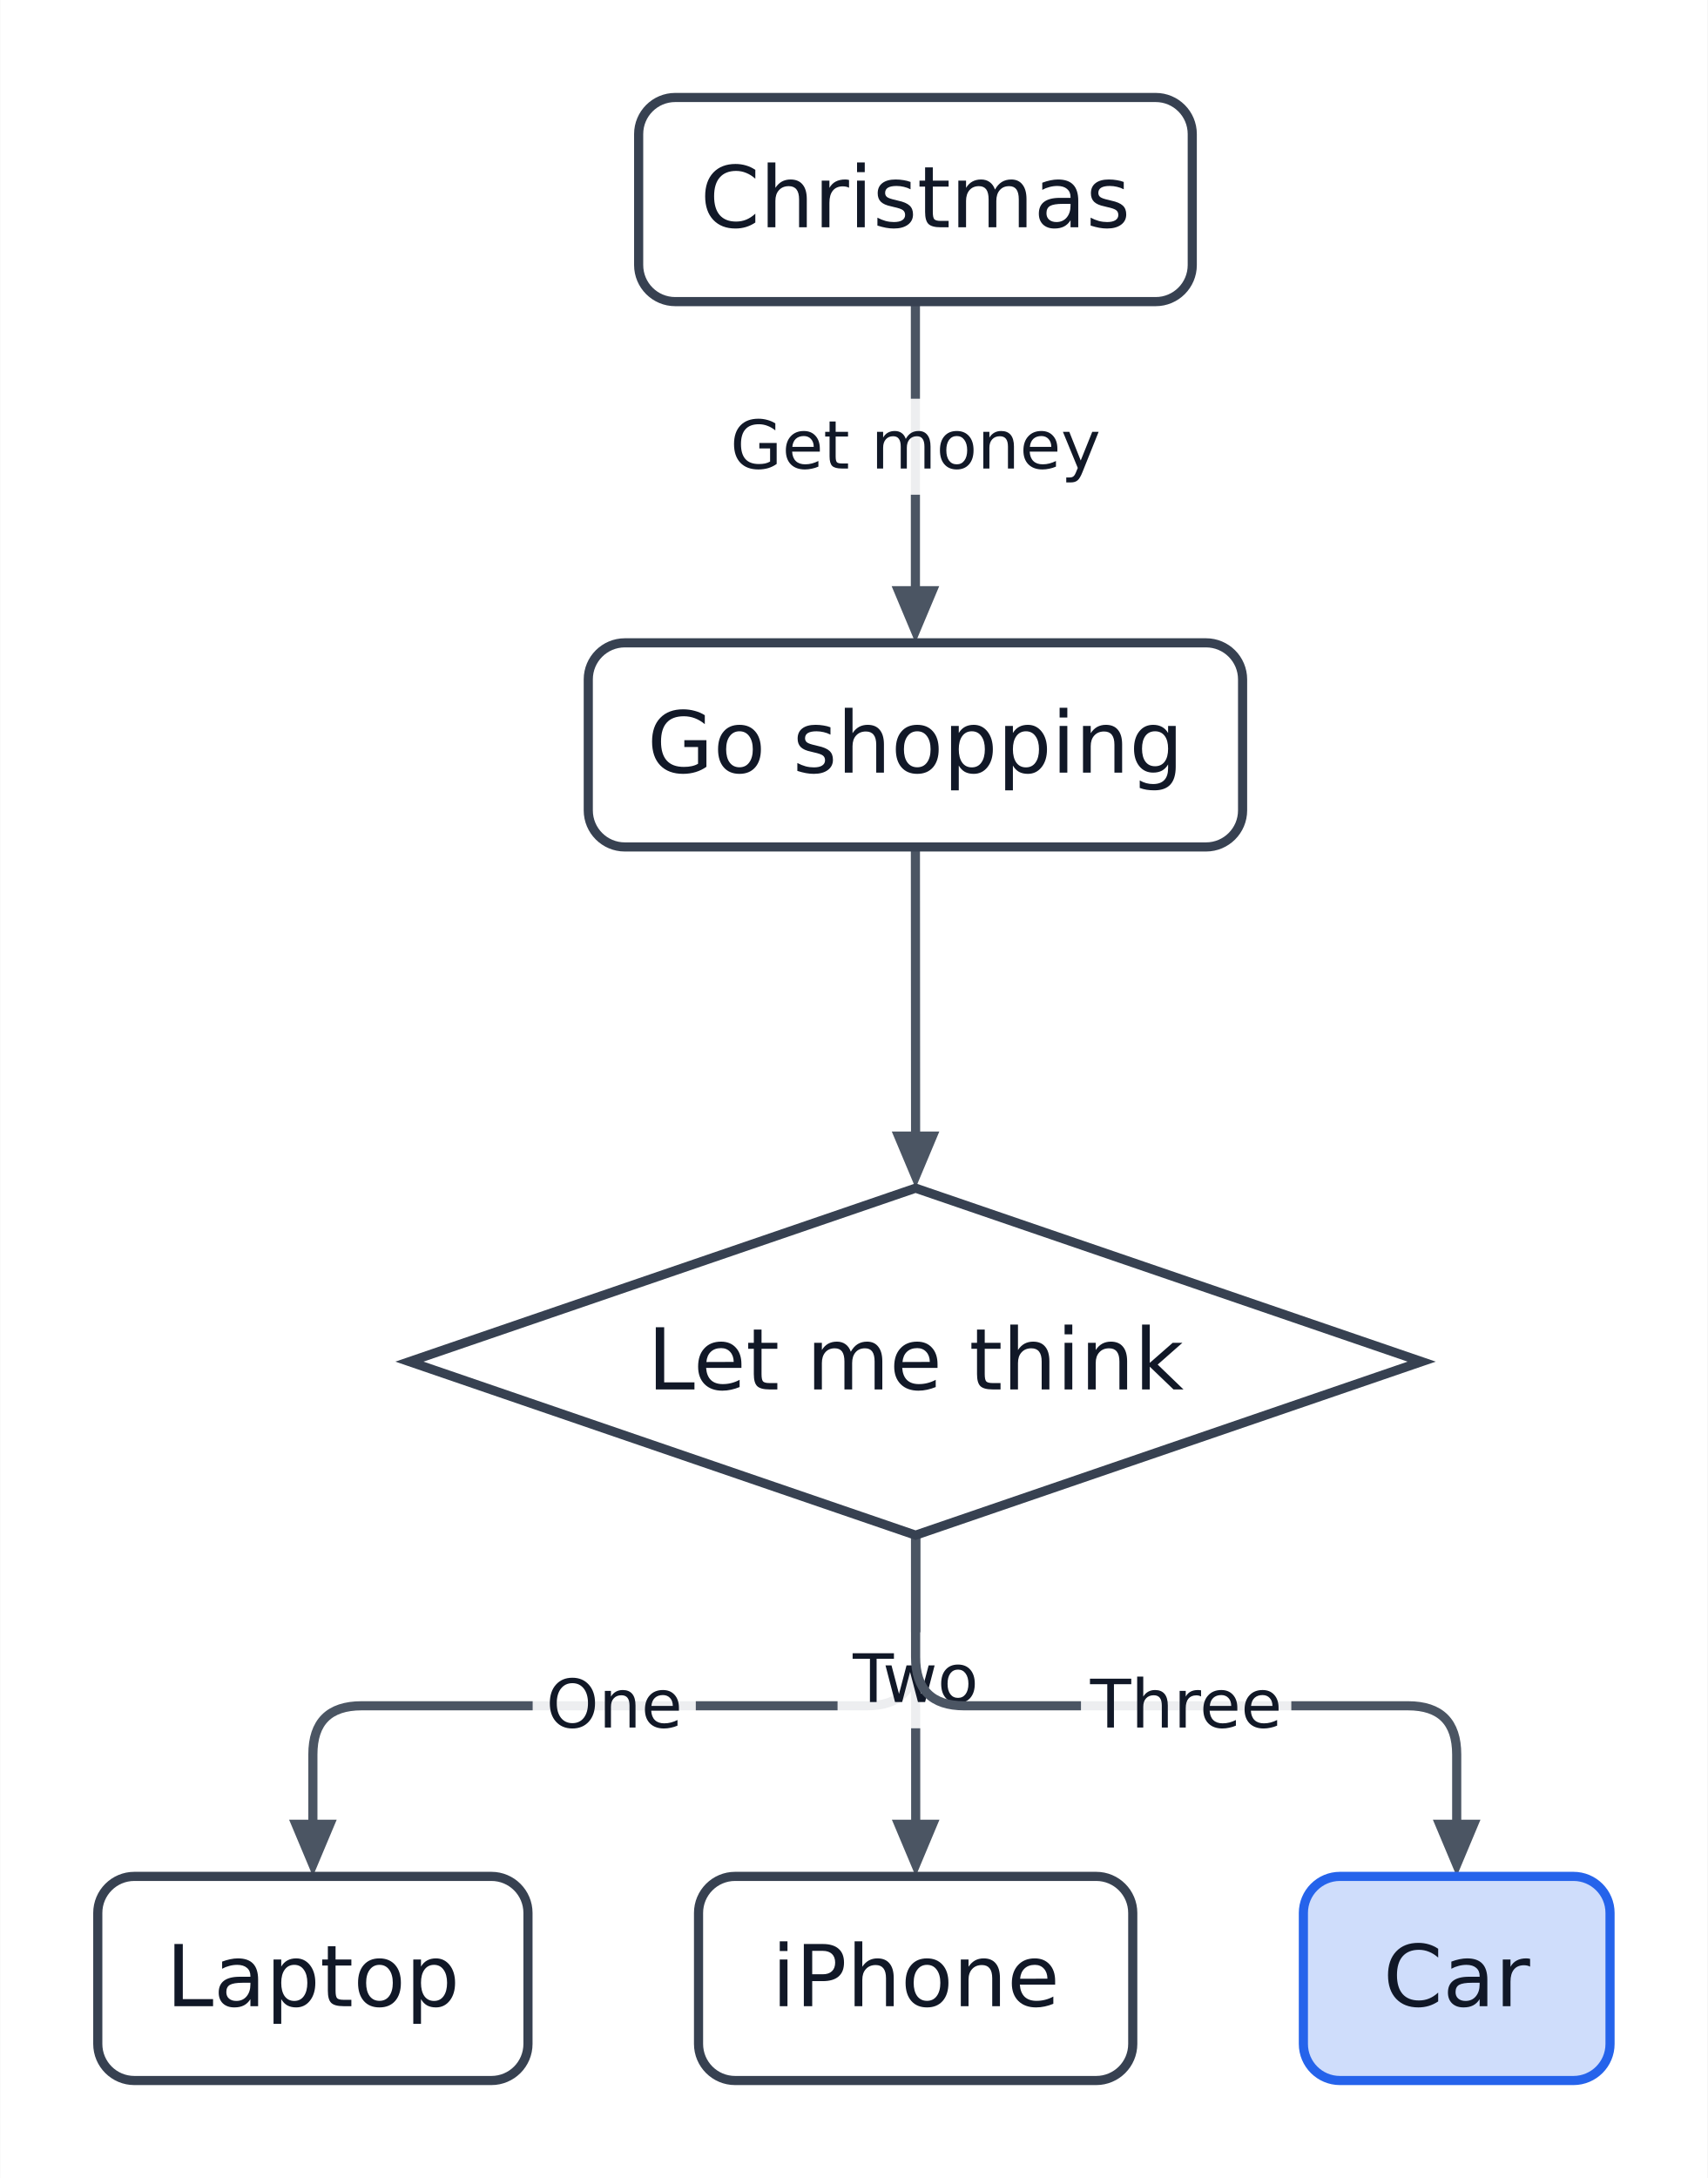
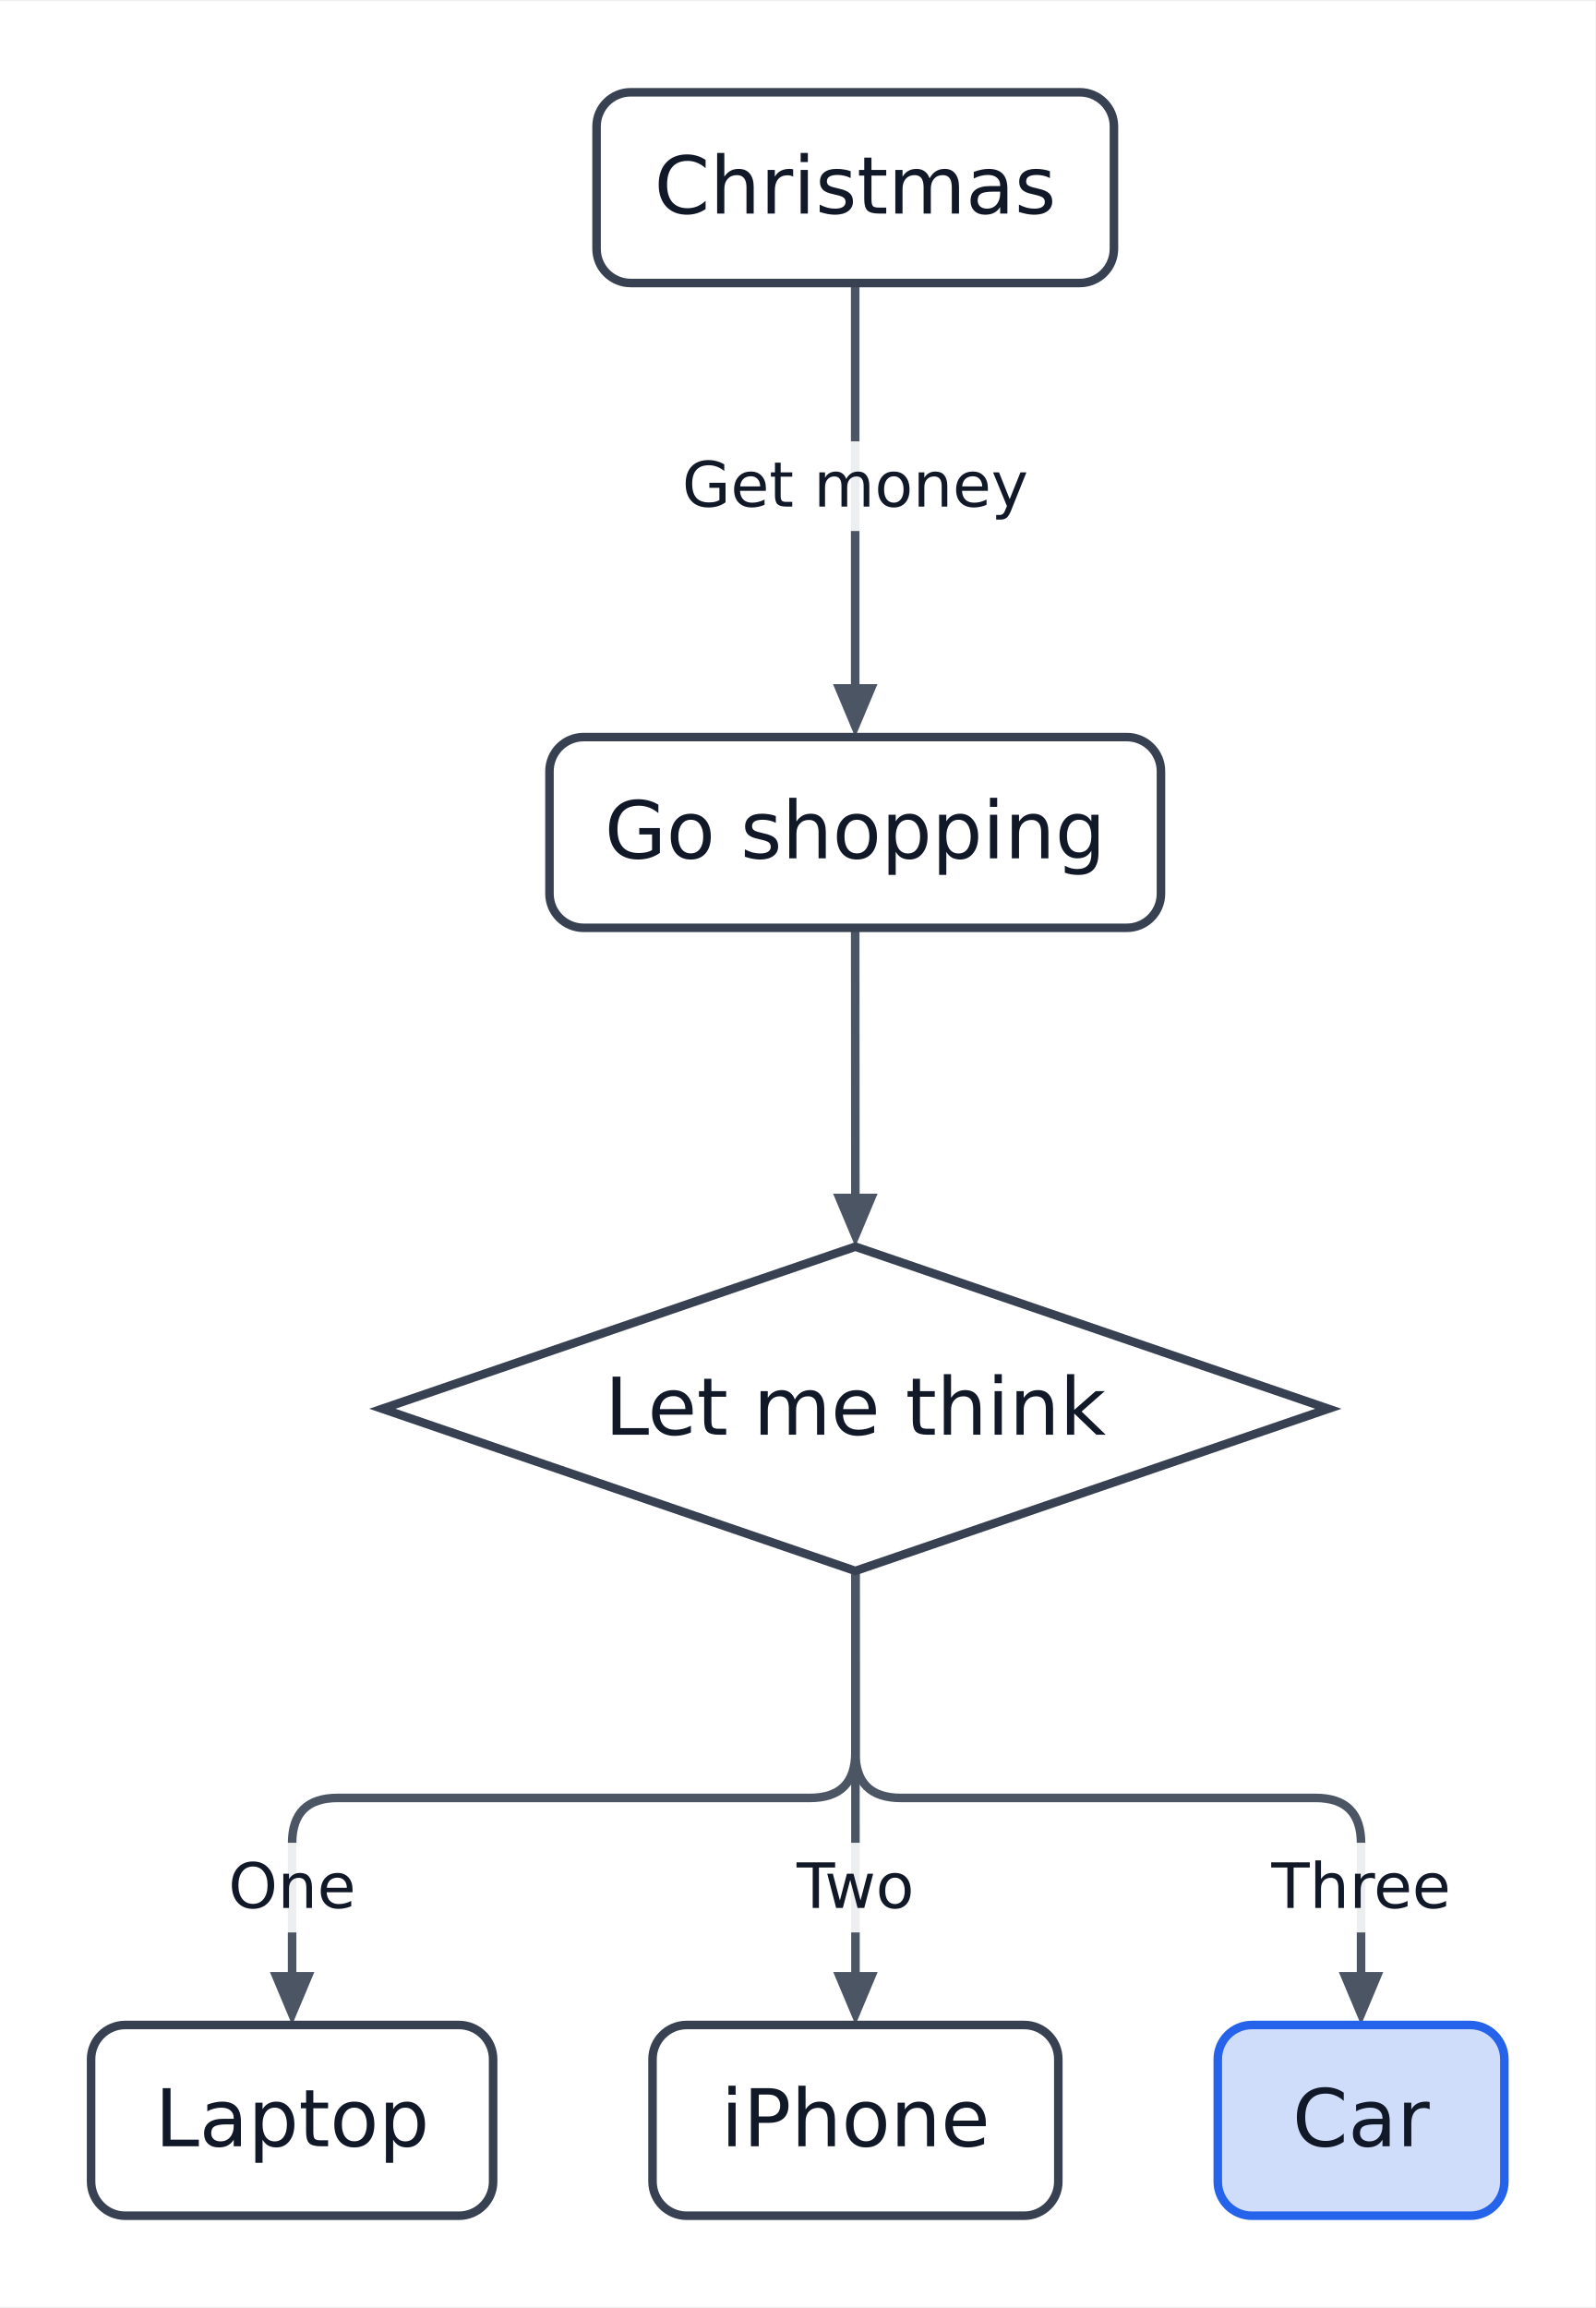
- <svg xmlns="http://www.w3.org/2000/svg" width="280" height="357" viewBox="0 0 280.25 357.45" class="nodal">
-   <rect x="0" y="0" width="280.25" height="357.45" fill="#ffffff" />
+ <svg xmlns="http://www.w3.org/2000/svg" width="280" height="405" viewBox="0 0 280.25 404.95" class="nodal">
+   <rect x="0" y="0" width="280.25" height="404.95" fill="#ffffff" />
  <g class="nodal-groups">

</g>
  <g class="nodal-edges">
    <g id="e0" class="nodal-edge">
-       <path d="M 150.22 49.5 L 150.22 97.13" fill="none" stroke="#4b5563" stroke-linejoin="round" stroke-width="1.5" stroke-linecap="butt" class="nodal-line" />
-       <polygon points="150.22,105.5 146.32,96.2 154.13,96.2" fill="#4b5563" class="nodal-head" />
-       <rect x="120.5" y="65.44" width="59.45" height="15.75" rx="3" fill="#ffffff" fill-opacity="0.9" class="nodal-label-bg" />
-       <text x="150.22" y="76.89" text-anchor="middle" fill="#111827" font-family="&quot;DejaVu Sans&quot;, sans-serif" font-size="11" font-weight="normal" font-style="normal">Get money</text>
+       <path d="M 150.22 49.5 L 150.22 120.88" fill="none" stroke="#4b5563" stroke-linejoin="round" stroke-width="1.5" stroke-linecap="butt" class="nodal-line" />
+       <polygon points="150.22,129.25 146.32,119.95 154.13,119.95" fill="#4b5563" class="nodal-head" />
+       <rect x="120.5" y="77.31" width="59.45" height="15.75" rx="3" fill="#ffffff" fill-opacity="0.9" class="nodal-label-bg" />
+       <text x="150.22" y="88.77" text-anchor="middle" fill="#111827" font-family="&quot;DejaVu Sans&quot;, sans-serif" font-size="11" font-weight="normal" font-style="normal">Get money</text>
    </g>
    <g id="e1" class="nodal-edge">
-       <path d="M 150.22 139 L 150.25 186.63" fill="none" stroke="#4b5563" stroke-linejoin="round" stroke-width="1.5" stroke-linecap="butt" class="nodal-line" />
-       <polygon points="150.25,195 146.34,185.7 154.15,185.7" fill="#4b5563" class="nodal-head" />
+       <path d="M 150.22 162.75 L 150.25 210.38" fill="none" stroke="#4b5563" stroke-linejoin="round" stroke-width="1.5" stroke-linecap="butt" class="nodal-line" />
+       <polygon points="150.25,218.75 146.34,209.45 154.15,209.45" fill="#4b5563" class="nodal-head" />
    </g>
    <g id="e2" class="nodal-edge">
-       <path d="M 150.25 251.95 L 150.25 271.95 Q 150.25 279.95 142.25 279.95 L 59.31 279.95 Q 51.31 279.95 51.31 287.95 L 51.31 299.58" fill="none" stroke="#4b5563" stroke-linejoin="round" stroke-width="1.5" stroke-linecap="butt" class="nodal-line" />
-       <polygon points="51.31,307.95 47.41,298.65 55.22,298.65" fill="#4b5563" class="nodal-head" />
-       <rect x="87.39" y="272.07" width="26.78" height="15.75" rx="3" fill="#ffffff" fill-opacity="0.9" class="nodal-label-bg" />
-       <text x="100.78" y="283.52" text-anchor="middle" fill="#111827" font-family="&quot;DejaVu Sans&quot;, sans-serif" font-size="11" font-weight="normal" font-style="normal">One</text>
+       <path d="M 150.25 275.7 L 150.25 307.57 Q 150.25 315.57 142.25 315.57 L 59.31 315.57 Q 51.31 315.57 51.31 323.57 L 51.31 347.08" fill="none" stroke="#4b5563" stroke-linejoin="round" stroke-width="1.5" stroke-linecap="butt" class="nodal-line" />
+       <polygon points="51.31,355.45 47.41,346.15 55.22,346.15" fill="#4b5563" class="nodal-head" />
+       <rect x="37.92" y="323.45" width="26.78" height="15.75" rx="3" fill="#ffffff" fill-opacity="0.9" class="nodal-label-bg" />
+       <text x="51.31" y="334.9" text-anchor="middle" fill="#111827" font-family="&quot;DejaVu Sans&quot;, sans-serif" font-size="11" font-weight="normal" font-style="normal">One</text>
    </g>
    <g id="e3" class="nodal-edge">
-       <path d="M 150.25 251.95 L 150.27 299.58" fill="none" stroke="#4b5563" stroke-linejoin="round" stroke-width="1.5" stroke-linecap="butt" class="nodal-line" />
-       <polygon points="150.27,307.95 146.36,298.65 154.17,298.65" fill="#4b5563" class="nodal-head" />
-       <rect x="137.44" y="267.89" width="25.62" height="15.75" rx="3" fill="#ffffff" fill-opacity="0.9" class="nodal-label-bg" />
-       <text x="150.26" y="279.34" text-anchor="middle" fill="#111827" font-family="&quot;DejaVu Sans&quot;, sans-serif" font-size="11" font-weight="normal" font-style="normal">Two</text>
+       <path d="M 150.25 275.7 L 150.27 347.08" fill="none" stroke="#4b5563" stroke-linejoin="round" stroke-width="1.5" stroke-linecap="butt" class="nodal-line" />
+       <polygon points="150.27,355.45 146.36,346.15 154.17,346.15" fill="#4b5563" class="nodal-head" />
+       <rect x="137.45" y="323.45" width="25.62" height="15.75" rx="3" fill="#ffffff" fill-opacity="0.9" class="nodal-label-bg" />
+       <text x="150.26" y="334.9" text-anchor="middle" fill="#111827" font-family="&quot;DejaVu Sans&quot;, sans-serif" font-size="11" font-weight="normal" font-style="normal">Two</text>
    </g>
    <g id="e4" class="nodal-edge">
-       <path d="M 150.25 251.95 L 150.25 271.95 Q 150.25 279.95 158.25 279.95 L 231.08 279.95 Q 239.08 279.95 239.08 287.95 L 239.08 299.58" fill="none" stroke="#4b5563" stroke-linejoin="round" stroke-width="1.5" stroke-linecap="butt" class="nodal-line" />
-       <polygon points="239.08,307.95 235.17,298.65 242.98,298.65" fill="#4b5563" class="nodal-head" />
-       <rect x="177.4" y="272.07" width="34.53" height="15.75" rx="3" fill="#ffffff" fill-opacity="0.9" class="nodal-label-bg" />
-       <text x="194.66" y="283.52" text-anchor="middle" fill="#111827" font-family="&quot;DejaVu Sans&quot;, sans-serif" font-size="11" font-weight="normal" font-style="normal">Three</text>
+       <path d="M 150.25 275.7 L 150.25 307.57 Q 150.25 315.57 158.25 315.57 L 231.08 315.57 Q 239.08 315.57 239.08 323.57 L 239.08 347.08" fill="none" stroke="#4b5563" stroke-linejoin="round" stroke-width="1.5" stroke-linecap="butt" class="nodal-line" />
+       <polygon points="239.08,355.45 235.17,346.15 242.98,346.15" fill="#4b5563" class="nodal-head" />
+       <rect x="221.81" y="323.45" width="34.53" height="15.75" rx="3" fill="#ffffff" fill-opacity="0.9" class="nodal-label-bg" />
+       <text x="239.08" y="334.9" text-anchor="middle" fill="#111827" font-family="&quot;DejaVu Sans&quot;, sans-serif" font-size="11" font-weight="normal" font-style="normal">Three</text>
    </g>
  </g>
  <g class="nodal-nodes">
    <g id="A" class="nodal-node">
      <rect x="104.79" y="16" width="90.88" height="33.5" rx="6" fill="#ffffff" stroke="#374151" stroke-width="1.5" />
      <text x="150.22" y="37.3" text-anchor="middle" fill="#111827" font-family="&quot;DejaVu Sans&quot;, sans-serif" font-size="14" font-weight="normal" font-style="normal">Christmas</text>
    </g>
    <g id="B" class="nodal-node">
-       <rect x="96.52" y="105.5" width="107.41" height="33.5" rx="6" fill="#ffffff" stroke="#374151" stroke-width="1.5" />
-       <text x="150.22" y="126.8" text-anchor="middle" fill="#111827" font-family="&quot;DejaVu Sans&quot;, sans-serif" font-size="14" font-weight="normal" font-style="normal">Go shopping</text>
+       <rect x="96.52" y="129.25" width="107.41" height="33.5" rx="6" fill="#ffffff" stroke="#374151" stroke-width="1.5" />
+       <text x="150.22" y="150.55" text-anchor="middle" fill="#111827" font-family="&quot;DejaVu Sans&quot;, sans-serif" font-size="14" font-weight="normal" font-style="normal">Go shopping</text>
    </g>
    <g id="C" class="nodal-node">
-       <polygon points="150.25,195 233.33,223.47 150.25,251.95 67.16,223.47" fill="#ffffff" stroke="#374151" stroke-width="1.5" />
-       <text x="150.25" y="228.03" text-anchor="middle" fill="#111827" font-family="&quot;DejaVu Sans&quot;, sans-serif" font-size="14" font-weight="normal" font-style="normal">Let me think</text>
+       <polygon points="150.25,218.75 233.33,247.22 150.25,275.7 67.16,247.22" fill="#ffffff" stroke="#374151" stroke-width="1.5" />
+       <text x="150.25" y="251.78" text-anchor="middle" fill="#111827" font-family="&quot;DejaVu Sans&quot;, sans-serif" font-size="14" font-weight="normal" font-style="normal">Let me think</text>
    </g>
    <g id="D" class="nodal-node">
-       <rect x="16" y="307.95" width="70.62" height="33.5" rx="6" fill="#ffffff" stroke="#374151" stroke-width="1.5" />
-       <text x="51.31" y="329.25" text-anchor="middle" fill="#111827" font-family="&quot;DejaVu Sans&quot;, sans-serif" font-size="14" font-weight="normal" font-style="normal">Laptop</text>
+       <rect x="16" y="355.45" width="70.62" height="33.5" rx="6" fill="#ffffff" stroke="#374151" stroke-width="1.5" />
+       <text x="51.31" y="376.75" text-anchor="middle" fill="#111827" font-family="&quot;DejaVu Sans&quot;, sans-serif" font-size="14" font-weight="normal" font-style="normal">Laptop</text>
    </g>
    <g id="E" class="nodal-node">
-       <rect x="114.62" y="307.95" width="71.28" height="33.5" rx="6" fill="#ffffff" stroke="#374151" stroke-width="1.5" />
-       <text x="150.27" y="329.25" text-anchor="middle" fill="#111827" font-family="&quot;DejaVu Sans&quot;, sans-serif" font-size="14" font-weight="normal" font-style="normal">iPhone</text>
+       <rect x="114.62" y="355.45" width="71.28" height="33.5" rx="6" fill="#ffffff" stroke="#374151" stroke-width="1.5" />
+       <text x="150.27" y="376.75" text-anchor="middle" fill="#111827" font-family="&quot;DejaVu Sans&quot;, sans-serif" font-size="14" font-weight="normal" font-style="normal">iPhone</text>
    </g>
    <g id="F" class="nodal-node accent">
-       <rect x="213.91" y="307.95" width="50.34" height="33.5" rx="6" fill="#cfddfb" stroke="#2563eb" stroke-width="1.5" />
-       <text x="239.08" y="329.25" text-anchor="middle" fill="#111827" font-family="&quot;DejaVu Sans&quot;, sans-serif" font-size="14" font-weight="normal" font-style="normal">Car</text>
+       <rect x="213.91" y="355.45" width="50.34" height="33.5" rx="6" fill="#cfddfb" stroke="#2563eb" stroke-width="1.5" />
+       <text x="239.08" y="376.75" text-anchor="middle" fill="#111827" font-family="&quot;DejaVu Sans&quot;, sans-serif" font-size="14" font-weight="normal" font-style="normal">Car</text>
    </g>
  </g>
</svg>
